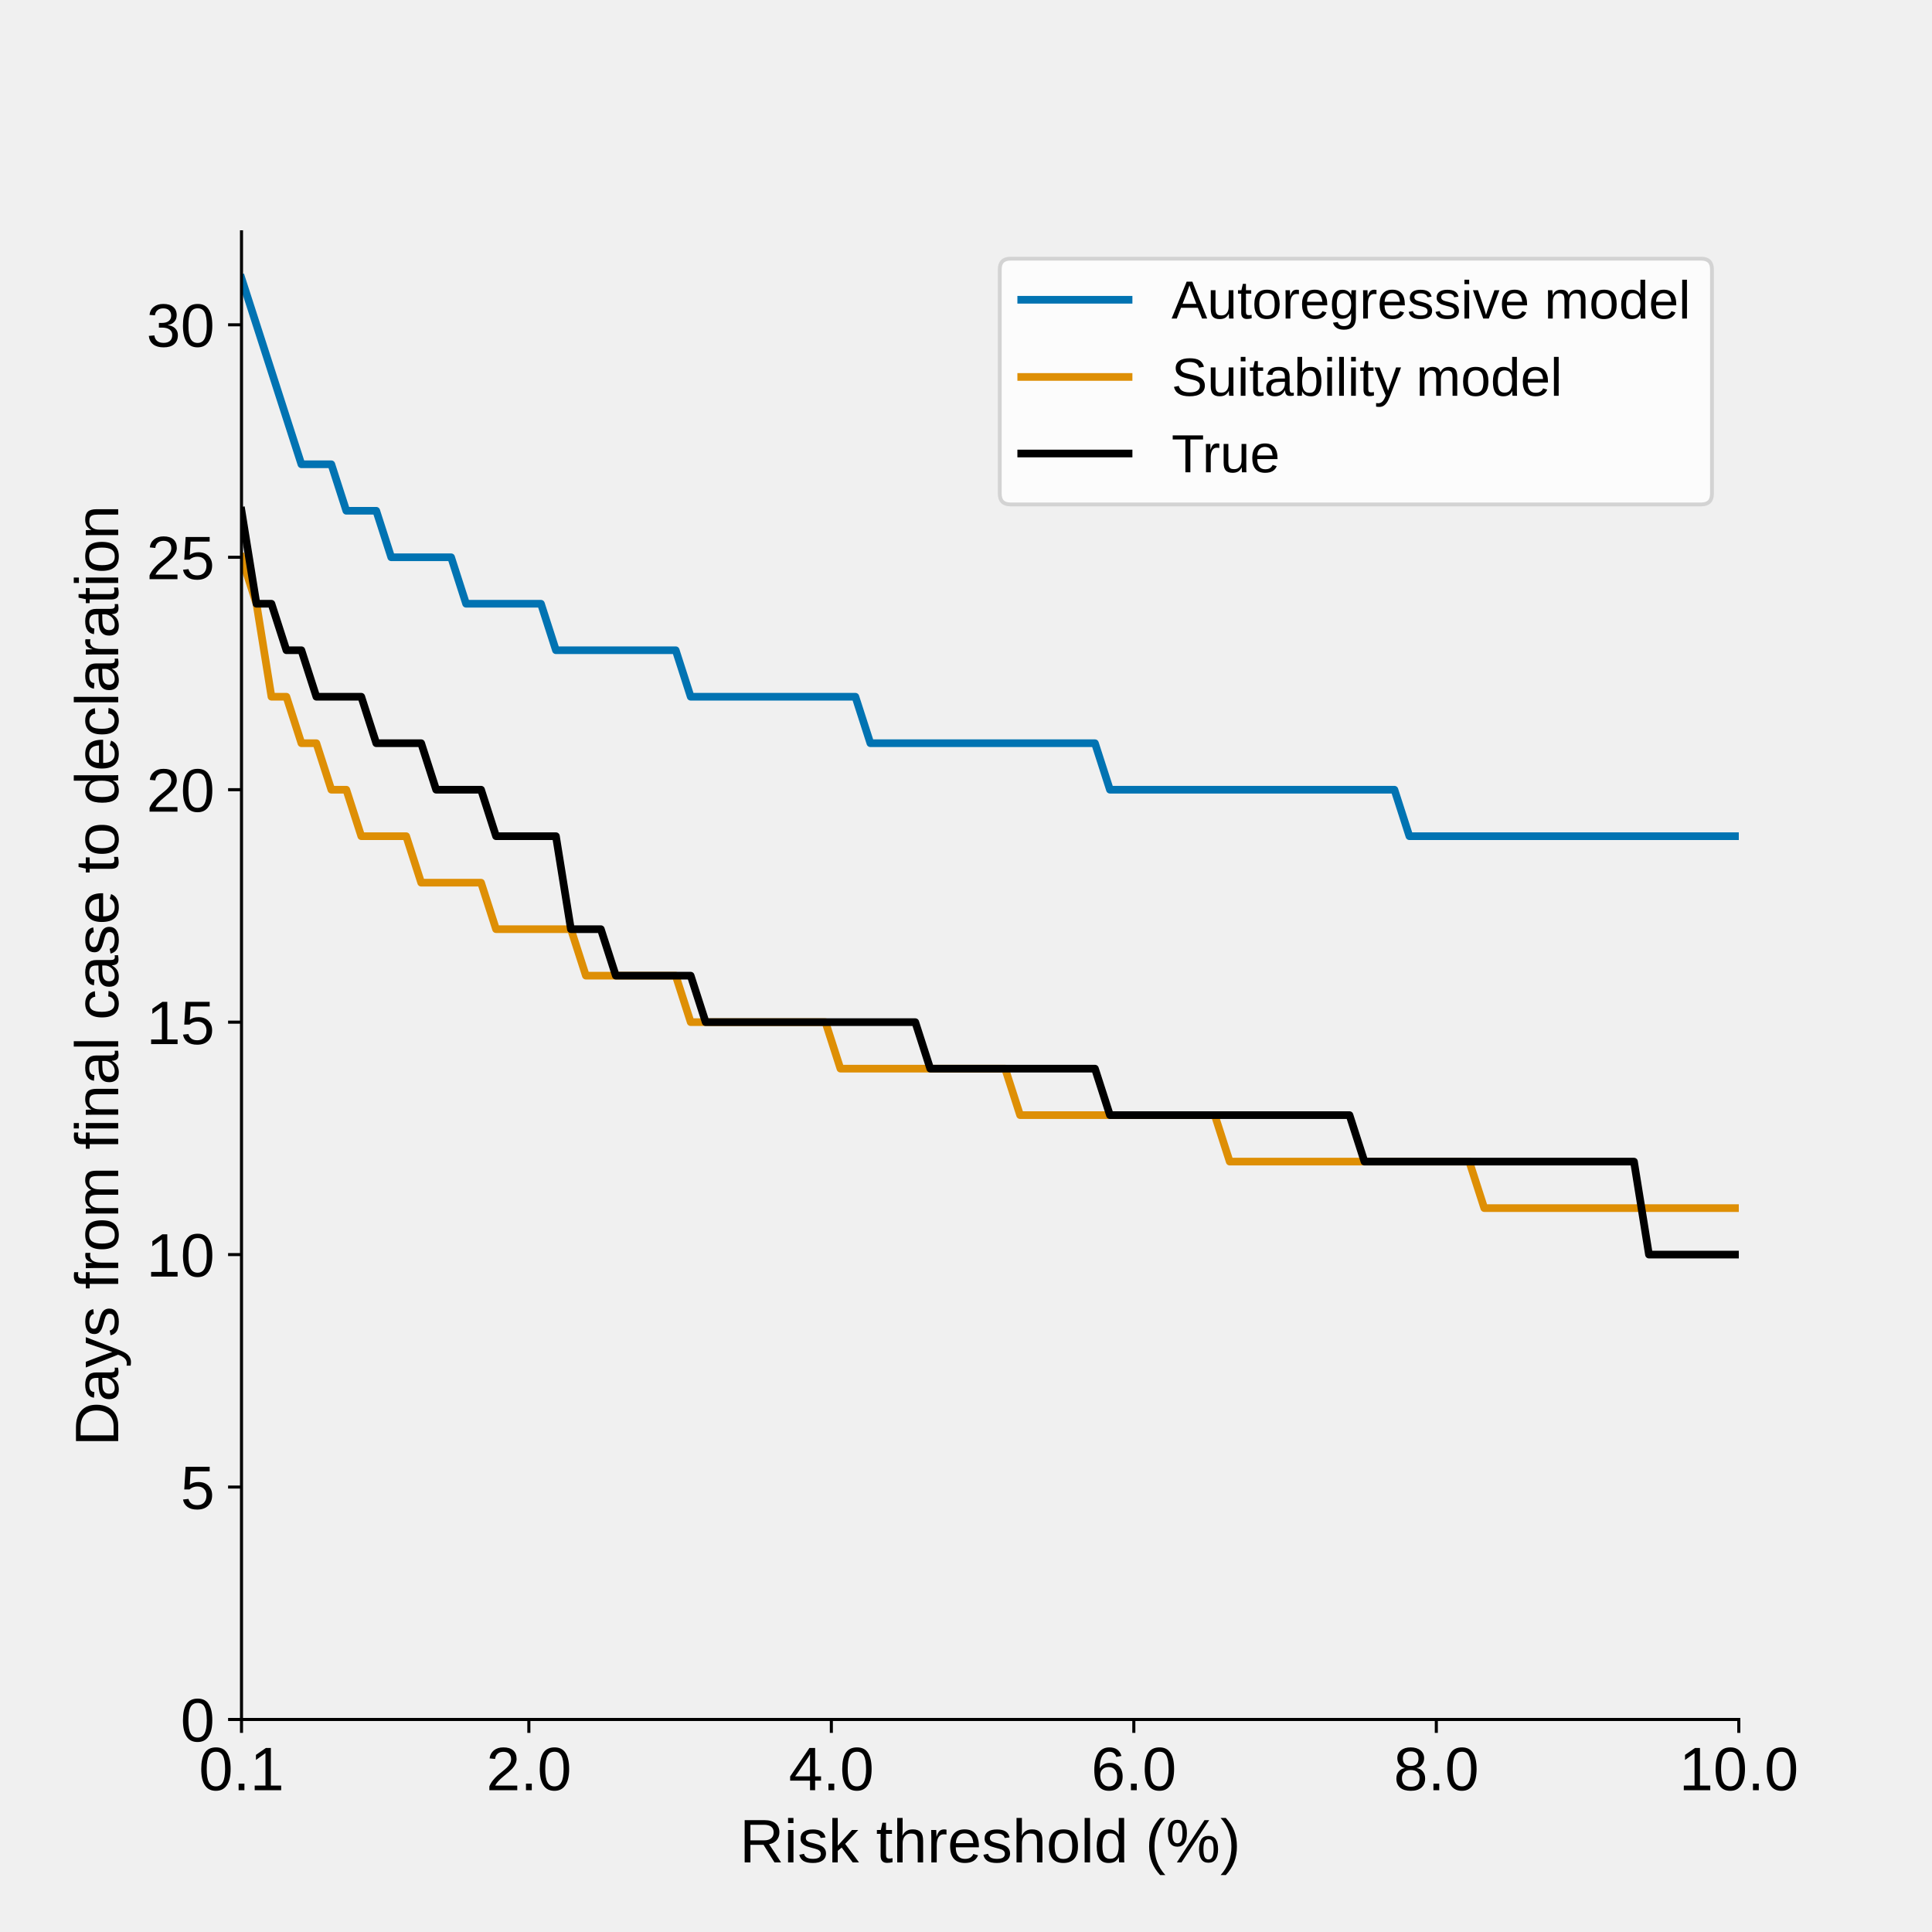
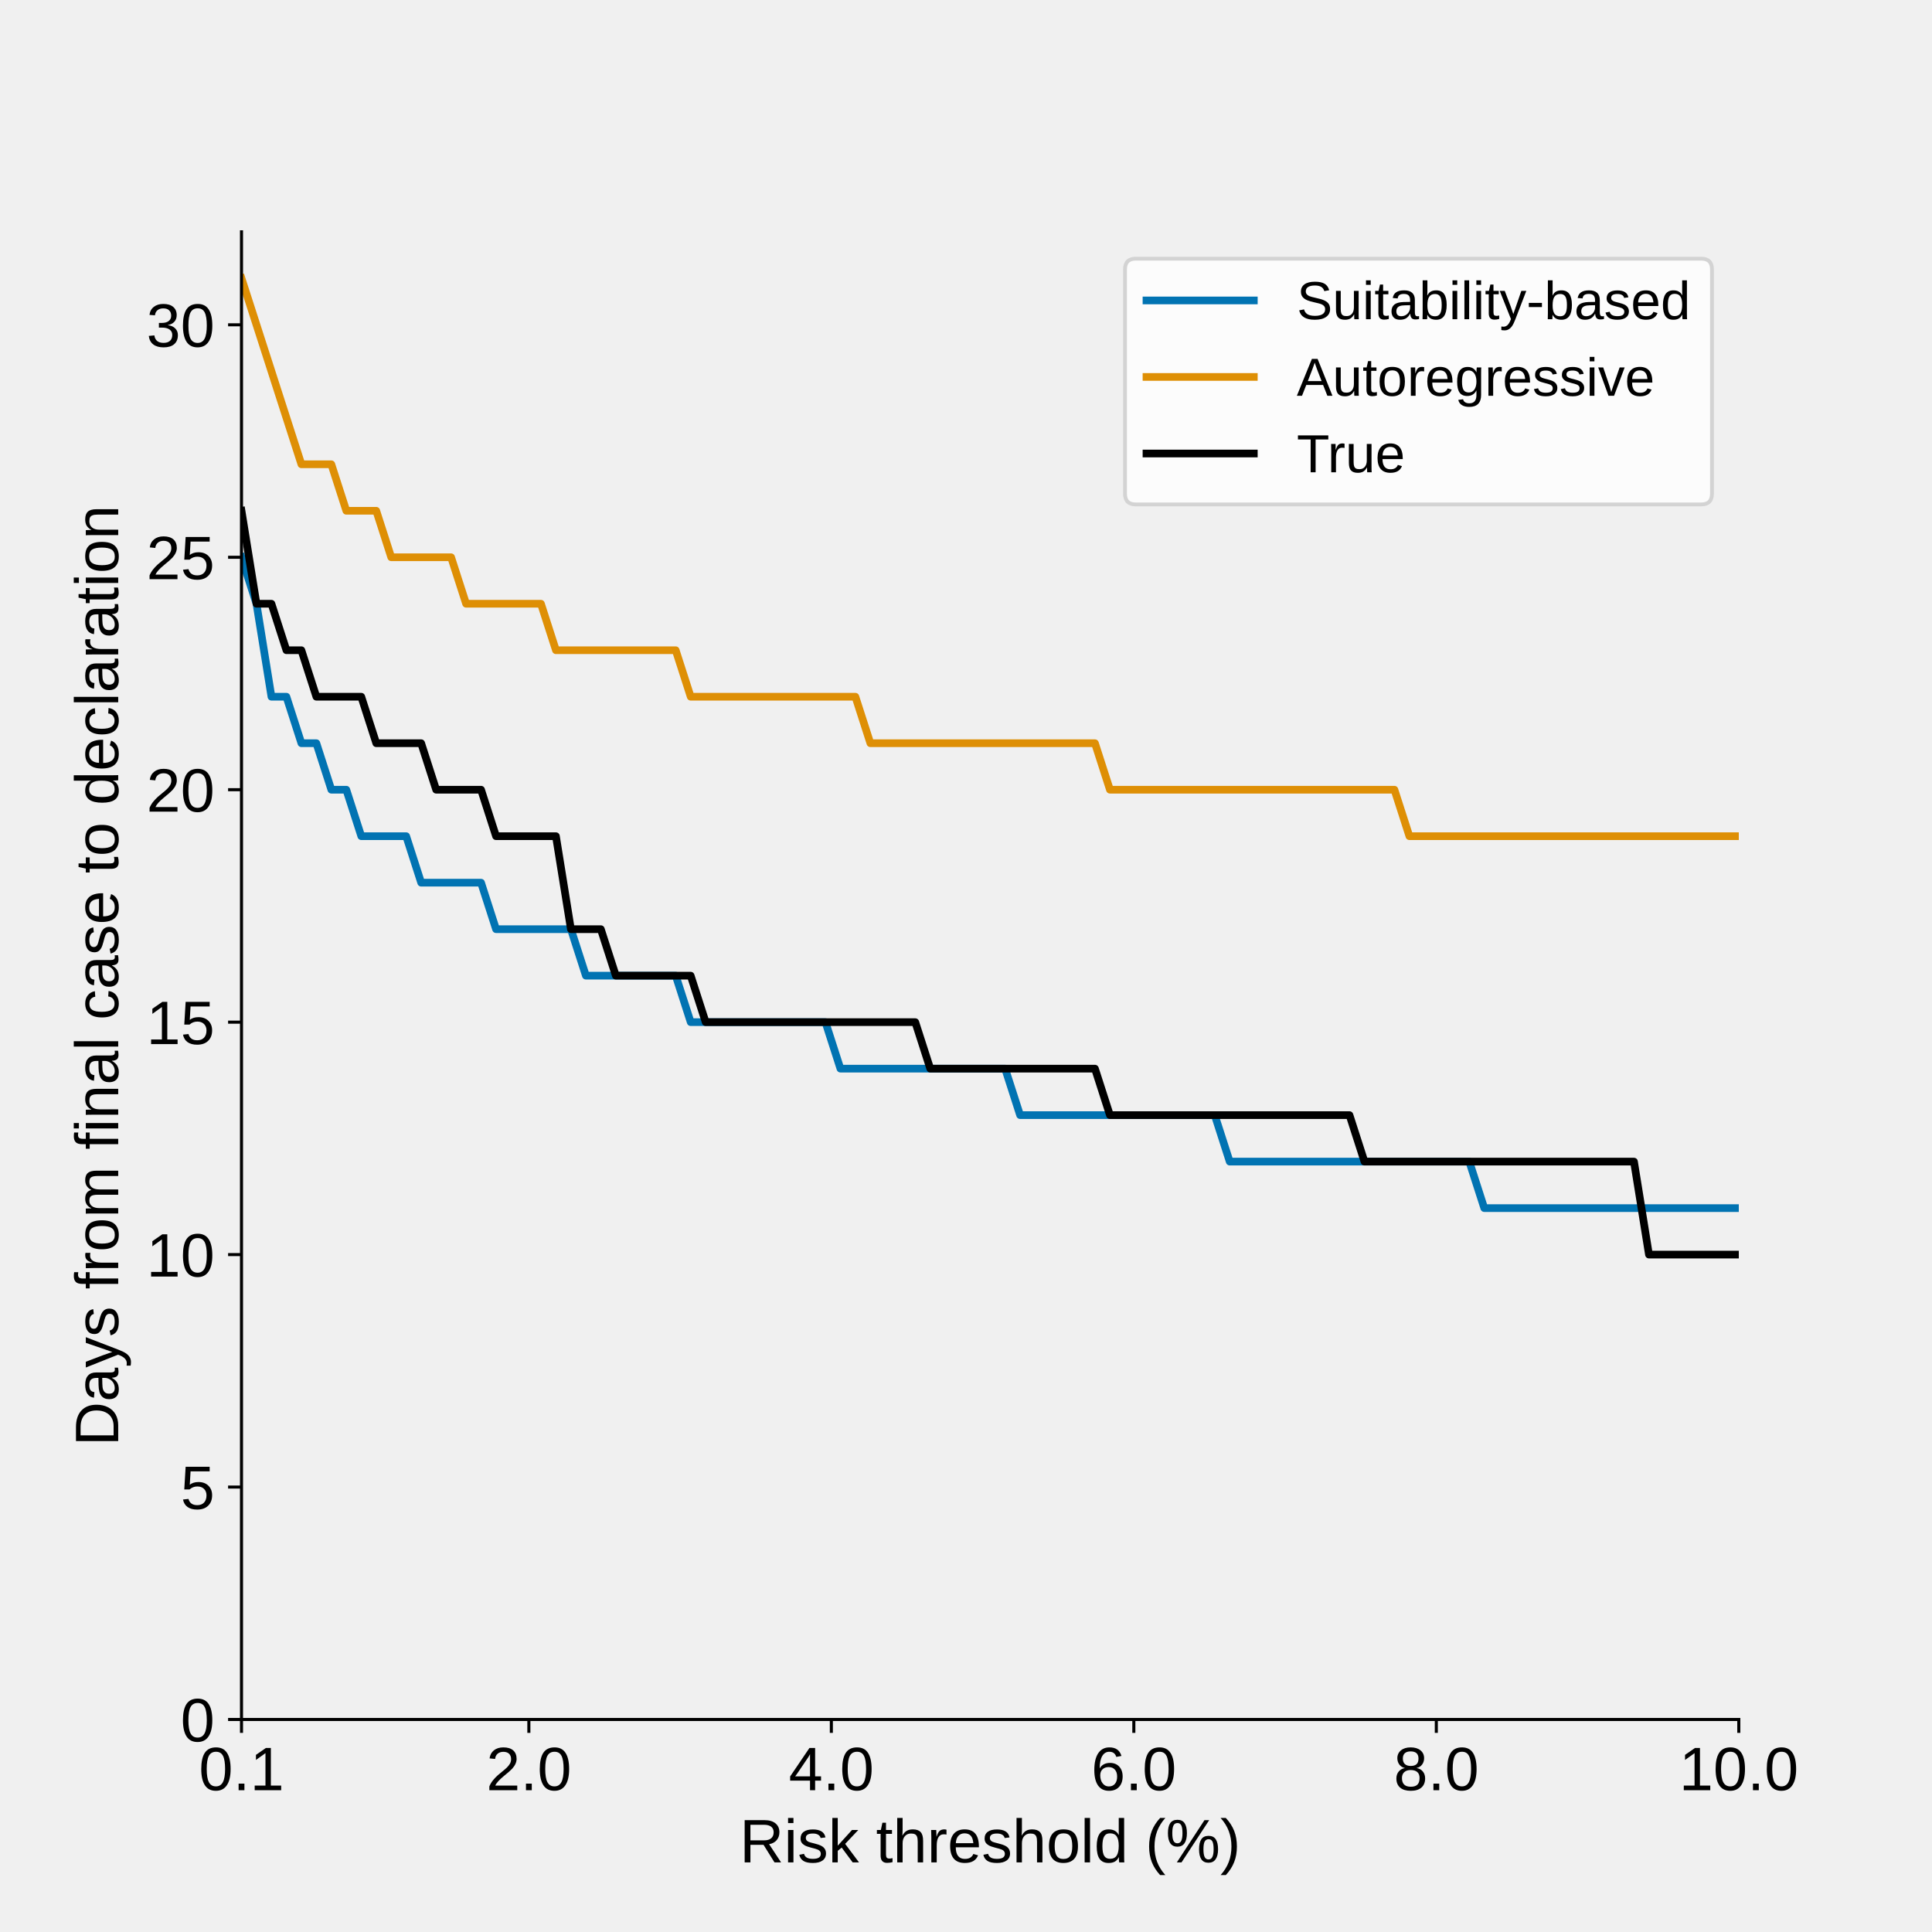
<svg xmlns="http://www.w3.org/2000/svg" xmlns:xlink="http://www.w3.org/1999/xlink" width="504pt" height="504pt" viewBox="0 0 504 504" version="1.1">
  <defs>
    <style type="text/css">*{stroke-linejoin: round; stroke-linecap: butt}</style>
  </defs>
  <g id="figure_1">
    <g id="patch_1">
      <path d="M 0 504  L 504 504  L 504 0  L 0 0  L 0 504  z " style="fill: none" />
    </g>
    <g id="axes_1">
      <g id="patch_2">
        <path d="M 63 448.56  L 453.6 448.56  L 453.6 60.48  L 63 60.48  L 63 448.56  z " style="fill: none" />
      </g>
      <g id="matplotlib.axis_1">
        <g id="xtick_1">
          <g id="line2d_1">
            <defs>
-               <path id="m1f88be4fab" d="M 0 0  L 0 3.5  " style="stroke: #000000; stroke-width: 0.8" />
+               <path id="m56231db668" d="M 0 0  L 0 3.5  " style="stroke: #000000; stroke-width: 0.8" />
            </defs>
            <g>
-               <use xlink:href="#m1f88be4fab" x="63" y="448.56" style="stroke: #000000; stroke-width: 0.8" />
+               <use xlink:href="#m56231db668" x="63" y="448.56" style="stroke: #000000; stroke-width: 0.8" />
            </g>
          </g>
          <g id="text_1">
            <text style="font-size: 16px; font-family: 'Arial', sans-serif; text-anchor: middle" x="63" y="467.012" transform="rotate(-0 63 467.0125)">0.1</text>
          </g>
        </g>
        <g id="xtick_2">
          <g id="line2d_2">
            <g>
-               <use xlink:href="#m1f88be4fab" x="137.964" y="448.56" style="stroke: #000000; stroke-width: 0.8" />
+               <use xlink:href="#m56231db668" x="137.964" y="448.56" style="stroke: #000000; stroke-width: 0.8" />
            </g>
          </g>
          <g id="text_2">
            <text style="font-size: 16px; font-family: 'Arial', sans-serif; text-anchor: middle" x="137.964" y="467.012" transform="rotate(-0 137.9636 467.0125)">2.0</text>
          </g>
        </g>
        <g id="xtick_3">
          <g id="line2d_3">
            <g>
-               <use xlink:href="#m1f88be4fab" x="216.873" y="448.56" style="stroke: #000000; stroke-width: 0.8" />
+               <use xlink:href="#m56231db668" x="216.873" y="448.56" style="stroke: #000000; stroke-width: 0.8" />
            </g>
          </g>
          <g id="text_3">
            <text style="font-size: 16px; font-family: 'Arial', sans-serif; text-anchor: middle" x="216.873" y="467.012" transform="rotate(-0 216.8727 467.0125)">4.0</text>
          </g>
        </g>
        <g id="xtick_4">
          <g id="line2d_4">
            <g>
-               <use xlink:href="#m1f88be4fab" x="295.782" y="448.56" style="stroke: #000000; stroke-width: 0.8" />
+               <use xlink:href="#m56231db668" x="295.782" y="448.56" style="stroke: #000000; stroke-width: 0.8" />
            </g>
          </g>
          <g id="text_4">
            <text style="font-size: 16px; font-family: 'Arial', sans-serif; text-anchor: middle" x="295.782" y="467.012" transform="rotate(-0 295.7818 467.0125)">6.0</text>
          </g>
        </g>
        <g id="xtick_5">
          <g id="line2d_5">
            <g>
-               <use xlink:href="#m1f88be4fab" x="374.691" y="448.56" style="stroke: #000000; stroke-width: 0.8" />
+               <use xlink:href="#m56231db668" x="374.691" y="448.56" style="stroke: #000000; stroke-width: 0.8" />
            </g>
          </g>
          <g id="text_5">
            <text style="font-size: 16px; font-family: 'Arial', sans-serif; text-anchor: middle" x="374.691" y="467.012" transform="rotate(-0 374.6909 467.0125)">8.0</text>
          </g>
        </g>
        <g id="xtick_6">
          <g id="line2d_6">
            <g>
-               <use xlink:href="#m1f88be4fab" x="453.6" y="448.56" style="stroke: #000000; stroke-width: 0.8" />
+               <use xlink:href="#m56231db668" x="453.6" y="448.56" style="stroke: #000000; stroke-width: 0.8" />
            </g>
          </g>
          <g id="text_6">
            <text style="font-size: 16px; font-family: 'Arial', sans-serif; text-anchor: middle" x="453.6" y="467.012" transform="rotate(-0 453.6 467.0125)">10.0</text>
          </g>
        </g>
        <g id="text_7">
          <text style="font-size: 16px; font-family: 'Arial', sans-serif; text-anchor: middle" x="258.3" y="485.84" transform="rotate(-0 258.3 485.84)">Risk threshold (%)</text>
        </g>
      </g>
      <g id="matplotlib.axis_2">
        <g id="ytick_1">
          <g id="line2d_7">
            <defs>
-               <path id="m091e26511a" d="M 0 0  L -3.5 0  " style="stroke: #000000; stroke-width: 0.8" />
+               <path id="madae9a0e77" d="M 0 0  L -3.5 0  " style="stroke: #000000; stroke-width: 0.8" />
            </defs>
            <g>
-               <use xlink:href="#m091e26511a" x="63" y="448.56" style="stroke: #000000; stroke-width: 0.8" />
+               <use xlink:href="#madae9a0e77" x="63" y="448.56" style="stroke: #000000; stroke-width: 0.8" />
            </g>
          </g>
          <g id="text_8">
            <text style="font-size: 16px; font-family: 'Arial', sans-serif; text-anchor: end" x="56" y="454.286" transform="rotate(-0 56 454.2862)">0</text>
          </g>
        </g>
        <g id="ytick_2">
          <g id="line2d_8">
            <g>
-               <use xlink:href="#m091e26511a" x="63" y="387.923" style="stroke: #000000; stroke-width: 0.8" />
+               <use xlink:href="#madae9a0e77" x="63" y="387.923" style="stroke: #000000; stroke-width: 0.8" />
            </g>
          </g>
          <g id="text_9">
            <text style="font-size: 16px; font-family: 'Arial', sans-serif; text-anchor: end" x="56" y="393.649" transform="rotate(-0 56 393.6488)">5</text>
          </g>
        </g>
        <g id="ytick_3">
          <g id="line2d_9">
            <g>
-               <use xlink:href="#m091e26511a" x="63" y="327.285" style="stroke: #000000; stroke-width: 0.8" />
+               <use xlink:href="#madae9a0e77" x="63" y="327.285" style="stroke: #000000; stroke-width: 0.8" />
            </g>
          </g>
          <g id="text_10">
            <text style="font-size: 16px; font-family: 'Arial', sans-serif; text-anchor: end" x="56" y="333.011" transform="rotate(-0 56 333.0113)">10</text>
          </g>
        </g>
        <g id="ytick_4">
          <g id="line2d_10">
            <g>
-               <use xlink:href="#m091e26511a" x="63" y="266.647" style="stroke: #000000; stroke-width: 0.8" />
+               <use xlink:href="#madae9a0e77" x="63" y="266.647" style="stroke: #000000; stroke-width: 0.8" />
            </g>
          </g>
          <g id="text_11">
            <text style="font-size: 16px; font-family: 'Arial', sans-serif; text-anchor: end" x="56" y="272.374" transform="rotate(-0 56 272.3737)">15</text>
          </g>
        </g>
        <g id="ytick_5">
          <g id="line2d_11">
            <g>
-               <use xlink:href="#m091e26511a" x="63" y="206.01" style="stroke: #000000; stroke-width: 0.8" />
+               <use xlink:href="#madae9a0e77" x="63" y="206.01" style="stroke: #000000; stroke-width: 0.8" />
            </g>
          </g>
          <g id="text_12">
            <text style="font-size: 16px; font-family: 'Arial', sans-serif; text-anchor: end" x="56" y="211.736" transform="rotate(-0 56 211.7363)">20</text>
          </g>
        </g>
        <g id="ytick_6">
          <g id="line2d_12">
            <g>
-               <use xlink:href="#m091e26511a" x="63" y="145.373" style="stroke: #000000; stroke-width: 0.8" />
+               <use xlink:href="#madae9a0e77" x="63" y="145.373" style="stroke: #000000; stroke-width: 0.8" />
            </g>
          </g>
          <g id="text_13">
            <text style="font-size: 16px; font-family: 'Arial', sans-serif; text-anchor: end" x="56" y="151.099" transform="rotate(-0 56 151.0987)">25</text>
          </g>
        </g>
        <g id="ytick_7">
          <g id="line2d_13">
            <g>
-               <use xlink:href="#m091e26511a" x="63" y="84.735" style="stroke: #000000; stroke-width: 0.8" />
+               <use xlink:href="#madae9a0e77" x="63" y="84.735" style="stroke: #000000; stroke-width: 0.8" />
            </g>
          </g>
          <g id="text_14">
            <text style="font-size: 16px; font-family: 'Arial', sans-serif; text-anchor: end" x="56" y="90.461" transform="rotate(-0 56 90.46125)">30</text>
          </g>
        </g>
        <g id="text_15">
          <text style="font-size: 16px; font-family: 'Arial', sans-serif; text-anchor: middle" x="30.837" y="254.52" transform="rotate(-90 30.8375 254.52)">Days from final case to declaration</text>
        </g>
      </g>
      <g id="line2d_14">
-         <path d="M 63 72.608  L 66.906 84.735  L 70.812 96.862  L 74.718 108.99  L 78.624 121.118  L 82.53 121.118  L 86.436 121.118  L 90.342 133.245  L 94.248 133.245  L 98.154 133.245  L 102.06 145.373  L 105.966 145.373  L 109.872 145.373  L 113.778 145.373  L 117.684 145.373  L 121.59 157.5  L 125.496 157.5  L 129.402 157.5  L 133.308 157.5  L 137.214 157.5  L 141.12 157.5  L 145.026 169.627  L 148.932 169.627  L 152.838 169.627  L 156.744 169.627  L 160.65 169.627  L 164.556 169.627  L 168.462 169.627  L 172.368 169.627  L 176.274 169.627  L 180.18 181.755  L 184.086 181.755  L 187.992 181.755  L 191.898 181.755  L 195.804 181.755  L 199.71 181.755  L 203.616 181.755  L 207.522 181.755  L 211.428 181.755  L 215.334 181.755  L 219.24 181.755  L 223.146 181.755  L 227.052 193.882  L 230.958 193.882  L 234.864 193.882  L 238.77 193.882  L 242.676 193.882  L 246.582 193.882  L 250.488 193.882  L 254.394 193.882  L 258.3 193.882  L 262.206 193.882  L 266.112 193.882  L 270.018 193.882  L 273.924 193.882  L 277.83 193.882  L 281.736 193.882  L 285.642 193.882  L 289.548 206.01  L 293.454 206.01  L 297.36 206.01  L 301.266 206.01  L 305.172 206.01  L 309.078 206.01  L 312.984 206.01  L 316.89 206.01  L 320.796 206.01  L 324.702 206.01  L 328.608 206.01  L 332.514 206.01  L 336.42 206.01  L 340.326 206.01  L 344.232 206.01  L 348.138 206.01  L 352.044 206.01  L 355.95 206.01  L 359.856 206.01  L 363.762 206.01  L 367.668 218.137  L 371.574 218.137  L 375.48 218.137  L 379.386 218.137  L 383.292 218.137  L 387.198 218.137  L 391.104 218.137  L 395.01 218.137  L 398.916 218.137  L 402.822 218.137  L 406.728 218.137  L 410.634 218.137  L 414.54 218.137  L 418.446 218.137  L 422.352 218.137  L 426.258 218.137  L 430.164 218.137  L 434.07 218.137  L 437.976 218.137  L 441.882 218.137  L 445.788 218.137  L 449.694 218.137  L 453.6 218.137  " clip-path="url(#p57fa83ec21)" style="fill: none; stroke: #0173b2; stroke-width: 2; stroke-linecap: square" />
+         <path d="M 63 145.373  L 66.906 157.5  L 70.812 181.755  L 74.718 181.755  L 78.624 193.882  L 82.53 193.882  L 86.436 206.01  L 90.342 206.01  L 94.248 218.137  L 98.154 218.137  L 102.06 218.137  L 105.966 218.137  L 109.872 230.265  L 113.778 230.265  L 117.684 230.265  L 121.59 230.265  L 125.496 230.265  L 129.402 242.393  L 133.308 242.393  L 137.214 242.393  L 141.12 242.393  L 145.026 242.393  L 148.932 242.393  L 152.838 254.52  L 156.744 254.52  L 160.65 254.52  L 164.556 254.52  L 168.462 254.52  L 172.368 254.52  L 176.274 254.52  L 180.18 266.647  L 184.086 266.647  L 187.992 266.647  L 191.898 266.647  L 195.804 266.647  L 199.71 266.647  L 203.616 266.647  L 207.522 266.647  L 211.428 266.647  L 215.334 266.647  L 219.24 278.775  L 223.146 278.775  L 227.052 278.775  L 230.958 278.775  L 234.864 278.775  L 238.77 278.775  L 242.676 278.775  L 246.582 278.775  L 250.488 278.775  L 254.394 278.775  L 258.3 278.775  L 262.206 278.775  L 266.112 290.902  L 270.018 290.902  L 273.924 290.902  L 277.83 290.902  L 281.736 290.902  L 285.642 290.902  L 289.548 290.902  L 293.454 290.902  L 297.36 290.902  L 301.266 290.902  L 305.172 290.902  L 309.078 290.902  L 312.984 290.902  L 316.89 290.902  L 320.796 303.03  L 324.702 303.03  L 328.608 303.03  L 332.514 303.03  L 336.42 303.03  L 340.326 303.03  L 344.232 303.03  L 348.138 303.03  L 352.044 303.03  L 355.95 303.03  L 359.856 303.03  L 363.762 303.03  L 367.668 303.03  L 371.574 303.03  L 375.48 303.03  L 379.386 303.03  L 383.292 303.03  L 387.198 315.158  L 391.104 315.158  L 395.01 315.158  L 398.916 315.158  L 402.822 315.158  L 406.728 315.158  L 410.634 315.158  L 414.54 315.158  L 418.446 315.158  L 422.352 315.158  L 426.258 315.158  L 430.164 315.158  L 434.07 315.158  L 437.976 315.158  L 441.882 315.158  L 445.788 315.158  L 449.694 315.158  L 453.6 315.158  " clip-path="url(#pbdb9d086e5)" style="fill: none; stroke: #0173b2; stroke-width: 2; stroke-linecap: square" />
      </g>
      <g id="line2d_15">
-         <path d="M 63 145.373  L 66.906 157.5  L 70.812 181.755  L 74.718 181.755  L 78.624 193.882  L 82.53 193.882  L 86.436 206.01  L 90.342 206.01  L 94.248 218.137  L 98.154 218.137  L 102.06 218.137  L 105.966 218.137  L 109.872 230.265  L 113.778 230.265  L 117.684 230.265  L 121.59 230.265  L 125.496 230.265  L 129.402 242.393  L 133.308 242.393  L 137.214 242.393  L 141.12 242.393  L 145.026 242.393  L 148.932 242.393  L 152.838 254.52  L 156.744 254.52  L 160.65 254.52  L 164.556 254.52  L 168.462 254.52  L 172.368 254.52  L 176.274 254.52  L 180.18 266.647  L 184.086 266.647  L 187.992 266.647  L 191.898 266.647  L 195.804 266.647  L 199.71 266.647  L 203.616 266.647  L 207.522 266.647  L 211.428 266.647  L 215.334 266.647  L 219.24 278.775  L 223.146 278.775  L 227.052 278.775  L 230.958 278.775  L 234.864 278.775  L 238.77 278.775  L 242.676 278.775  L 246.582 278.775  L 250.488 278.775  L 254.394 278.775  L 258.3 278.775  L 262.206 278.775  L 266.112 290.902  L 270.018 290.902  L 273.924 290.902  L 277.83 290.902  L 281.736 290.902  L 285.642 290.902  L 289.548 290.902  L 293.454 290.902  L 297.36 290.902  L 301.266 290.902  L 305.172 290.902  L 309.078 290.902  L 312.984 290.902  L 316.89 290.902  L 320.796 303.03  L 324.702 303.03  L 328.608 303.03  L 332.514 303.03  L 336.42 303.03  L 340.326 303.03  L 344.232 303.03  L 348.138 303.03  L 352.044 303.03  L 355.95 303.03  L 359.856 303.03  L 363.762 303.03  L 367.668 303.03  L 371.574 303.03  L 375.48 303.03  L 379.386 303.03  L 383.292 303.03  L 387.198 315.158  L 391.104 315.158  L 395.01 315.158  L 398.916 315.158  L 402.822 315.158  L 406.728 315.158  L 410.634 315.158  L 414.54 315.158  L 418.446 315.158  L 422.352 315.158  L 426.258 315.158  L 430.164 315.158  L 434.07 315.158  L 437.976 315.158  L 441.882 315.158  L 445.788 315.158  L 449.694 315.158  L 453.6 315.158  " clip-path="url(#p57fa83ec21)" style="fill: none; stroke: #de8f05; stroke-width: 2; stroke-linecap: square" />
+         <path d="M 63 72.608  L 66.906 84.735  L 70.812 96.862  L 74.718 108.99  L 78.624 121.118  L 82.53 121.118  L 86.436 121.118  L 90.342 133.245  L 94.248 133.245  L 98.154 133.245  L 102.06 145.373  L 105.966 145.373  L 109.872 145.373  L 113.778 145.373  L 117.684 145.373  L 121.59 157.5  L 125.496 157.5  L 129.402 157.5  L 133.308 157.5  L 137.214 157.5  L 141.12 157.5  L 145.026 169.627  L 148.932 169.627  L 152.838 169.627  L 156.744 169.627  L 160.65 169.627  L 164.556 169.627  L 168.462 169.627  L 172.368 169.627  L 176.274 169.627  L 180.18 181.755  L 184.086 181.755  L 187.992 181.755  L 191.898 181.755  L 195.804 181.755  L 199.71 181.755  L 203.616 181.755  L 207.522 181.755  L 211.428 181.755  L 215.334 181.755  L 219.24 181.755  L 223.146 181.755  L 227.052 193.882  L 230.958 193.882  L 234.864 193.882  L 238.77 193.882  L 242.676 193.882  L 246.582 193.882  L 250.488 193.882  L 254.394 193.882  L 258.3 193.882  L 262.206 193.882  L 266.112 193.882  L 270.018 193.882  L 273.924 193.882  L 277.83 193.882  L 281.736 193.882  L 285.642 193.882  L 289.548 206.01  L 293.454 206.01  L 297.36 206.01  L 301.266 206.01  L 305.172 206.01  L 309.078 206.01  L 312.984 206.01  L 316.89 206.01  L 320.796 206.01  L 324.702 206.01  L 328.608 206.01  L 332.514 206.01  L 336.42 206.01  L 340.326 206.01  L 344.232 206.01  L 348.138 206.01  L 352.044 206.01  L 355.95 206.01  L 359.856 206.01  L 363.762 206.01  L 367.668 218.137  L 371.574 218.137  L 375.48 218.137  L 379.386 218.137  L 383.292 218.137  L 387.198 218.137  L 391.104 218.137  L 395.01 218.137  L 398.916 218.137  L 402.822 218.137  L 406.728 218.137  L 410.634 218.137  L 414.54 218.137  L 418.446 218.137  L 422.352 218.137  L 426.258 218.137  L 430.164 218.137  L 434.07 218.137  L 437.976 218.137  L 441.882 218.137  L 445.788 218.137  L 449.694 218.137  L 453.6 218.137  " clip-path="url(#pbdb9d086e5)" style="fill: none; stroke: #de8f05; stroke-width: 2; stroke-linecap: square" />
      </g>
      <g id="line2d_16">
-         <path d="M 63 133.245  L 66.906 157.5  L 70.812 157.5  L 74.718 169.627  L 78.624 169.627  L 82.53 181.755  L 86.436 181.755  L 90.342 181.755  L 94.248 181.755  L 98.154 193.882  L 102.06 193.882  L 105.966 193.882  L 109.872 193.882  L 113.778 206.01  L 117.684 206.01  L 121.59 206.01  L 125.496 206.01  L 129.402 218.137  L 133.308 218.137  L 137.214 218.137  L 141.12 218.137  L 145.026 218.137  L 148.932 242.393  L 152.838 242.393  L 156.744 242.393  L 160.65 254.52  L 164.556 254.52  L 168.462 254.52  L 172.368 254.52  L 176.274 254.52  L 180.18 254.52  L 184.086 266.647  L 187.992 266.647  L 191.898 266.647  L 195.804 266.647  L 199.71 266.647  L 203.616 266.647  L 207.522 266.647  L 211.428 266.647  L 215.334 266.647  L 219.24 266.647  L 223.146 266.647  L 227.052 266.647  L 230.958 266.647  L 234.864 266.647  L 238.77 266.647  L 242.676 278.775  L 246.582 278.775  L 250.488 278.775  L 254.394 278.775  L 258.3 278.775  L 262.206 278.775  L 266.112 278.775  L 270.018 278.775  L 273.924 278.775  L 277.83 278.775  L 281.736 278.775  L 285.642 278.775  L 289.548 290.902  L 293.454 290.902  L 297.36 290.902  L 301.266 290.902  L 305.172 290.902  L 309.078 290.902  L 312.984 290.902  L 316.89 290.902  L 320.796 290.902  L 324.702 290.902  L 328.608 290.902  L 332.514 290.902  L 336.42 290.902  L 340.326 290.902  L 344.232 290.902  L 348.138 290.902  L 352.044 290.902  L 355.95 303.03  L 359.856 303.03  L 363.762 303.03  L 367.668 303.03  L 371.574 303.03  L 375.48 303.03  L 379.386 303.03  L 383.292 303.03  L 387.198 303.03  L 391.104 303.03  L 395.01 303.03  L 398.916 303.03  L 402.822 303.03  L 406.728 303.03  L 410.634 303.03  L 414.54 303.03  L 418.446 303.03  L 422.352 303.03  L 426.258 303.03  L 430.164 327.285  L 434.07 327.285  L 437.976 327.285  L 441.882 327.285  L 445.788 327.285  L 449.694 327.285  L 453.6 327.285  " clip-path="url(#p57fa83ec21)" style="fill: none; stroke: #000000; stroke-width: 2; stroke-linecap: square" />
+         <path d="M 63 133.245  L 66.906 157.5  L 70.812 157.5  L 74.718 169.627  L 78.624 169.627  L 82.53 181.755  L 86.436 181.755  L 90.342 181.755  L 94.248 181.755  L 98.154 193.882  L 102.06 193.882  L 105.966 193.882  L 109.872 193.882  L 113.778 206.01  L 117.684 206.01  L 121.59 206.01  L 125.496 206.01  L 129.402 218.137  L 133.308 218.137  L 137.214 218.137  L 141.12 218.137  L 145.026 218.137  L 148.932 242.393  L 152.838 242.393  L 156.744 242.393  L 160.65 254.52  L 164.556 254.52  L 168.462 254.52  L 172.368 254.52  L 176.274 254.52  L 180.18 254.52  L 184.086 266.647  L 187.992 266.647  L 191.898 266.647  L 195.804 266.647  L 199.71 266.647  L 203.616 266.647  L 207.522 266.647  L 211.428 266.647  L 215.334 266.647  L 219.24 266.647  L 223.146 266.647  L 227.052 266.647  L 230.958 266.647  L 234.864 266.647  L 238.77 266.647  L 242.676 278.775  L 246.582 278.775  L 250.488 278.775  L 254.394 278.775  L 258.3 278.775  L 262.206 278.775  L 266.112 278.775  L 270.018 278.775  L 273.924 278.775  L 277.83 278.775  L 281.736 278.775  L 285.642 278.775  L 289.548 290.902  L 293.454 290.902  L 297.36 290.902  L 301.266 290.902  L 305.172 290.902  L 309.078 290.902  L 312.984 290.902  L 316.89 290.902  L 320.796 290.902  L 324.702 290.902  L 328.608 290.902  L 332.514 290.902  L 336.42 290.902  L 340.326 290.902  L 344.232 290.902  L 348.138 290.902  L 352.044 290.902  L 355.95 303.03  L 359.856 303.03  L 363.762 303.03  L 367.668 303.03  L 371.574 303.03  L 375.48 303.03  L 379.386 303.03  L 383.292 303.03  L 387.198 303.03  L 391.104 303.03  L 395.01 303.03  L 398.916 303.03  L 402.822 303.03  L 406.728 303.03  L 410.634 303.03  L 414.54 303.03  L 418.446 303.03  L 422.352 303.03  L 426.258 303.03  L 430.164 327.285  L 434.07 327.285  L 437.976 327.285  L 441.882 327.285  L 445.788 327.285  L 449.694 327.285  L 453.6 327.285  " clip-path="url(#pbdb9d086e5)" style="fill: none; stroke: #000000; stroke-width: 2; stroke-linecap: square" />
      </g>
      <g id="patch_3">
        <path d="M 63 448.56  L 63 60.48  " style="fill: none; stroke: #000000; stroke-width: 0.8; stroke-linejoin: miter; stroke-linecap: square" />
      </g>
      <g id="patch_4">
        <path d="M 63 448.56  L 453.6 448.56  " style="fill: none; stroke: #000000; stroke-width: 0.8; stroke-linejoin: miter; stroke-linecap: square" />
      </g>
      <g id="legend_1">
        <g id="patch_5">
-           <path d="M 263.609 131.589  L 443.8 131.589  Q 446.6 131.589 446.6 128.789  L 446.6 70.28  Q 446.6 67.48 443.8 67.48  L 263.609 67.48  Q 260.809 67.48 260.809 70.28  L 260.809 128.789  Q 260.809 131.589 263.609 131.589  z " style="fill: #ffffff; opacity: 0.8; stroke: #cccccc; stroke-linejoin: miter" />
+           <path d="M 296.282 131.589  L 443.8 131.589  Q 446.6 131.589 446.6 128.789  L 446.6 70.28  Q 446.6 67.48 443.8 67.48  L 296.282 67.48  Q 293.482 67.48 293.482 70.28  L 293.482 128.789  Q 293.482 131.589 296.282 131.589  z " style="fill: #ffffff; opacity: 0.8; stroke: #cccccc; stroke-linejoin: miter" />
        </g>
        <g id="line2d_17">
-           <path d="M 266.409 78.201  L 280.409 78.201  L 294.409 78.201  " style="fill: none; stroke: #0173b2; stroke-width: 2; stroke-linecap: square" />
+           <path d="M 299.082 78.372  L 313.082 78.372  L 327.082 78.372  " style="fill: none; stroke: #0173b2; stroke-width: 2; stroke-linecap: square" />
        </g>
        <g id="text_16">
-           <text style="font-size: 14px; font-family: 'Arial', sans-serif; text-anchor: start" x="305.609" y="83.101" transform="rotate(-0 305.6091 83.10094)">Autoregressive model</text>
+           <text style="font-size: 14px; font-family: 'Arial', sans-serif; text-anchor: start" x="338.282" y="83.272" transform="rotate(-0 338.2816 83.27156)">Suitability-based</text>
        </g>
        <g id="line2d_18">
-           <path d="M 266.409 98.339  L 280.409 98.339  L 294.409 98.339  " style="fill: none; stroke: #de8f05; stroke-width: 2; stroke-linecap: square" />
+           <path d="M 299.082 98.339  L 313.082 98.339  L 327.082 98.339  " style="fill: none; stroke: #de8f05; stroke-width: 2; stroke-linecap: square" />
        </g>
        <g id="text_17">
-           <text style="font-size: 14px; font-family: 'Arial', sans-serif; text-anchor: start" x="305.609" y="103.239" transform="rotate(-0 305.6091 103.2391)">Suitability model</text>
+           <text style="font-size: 14px; font-family: 'Arial', sans-serif; text-anchor: start" x="338.282" y="103.239" transform="rotate(-0 338.2816 103.2391)">Autoregressive</text>
        </g>
        <g id="line2d_19">
-           <path d="M 266.409 118.307  L 280.409 118.307  L 294.409 118.307  " style="fill: none; stroke: #000000; stroke-width: 2; stroke-linecap: square" />
+           <path d="M 299.082 118.307  L 313.082 118.307  L 327.082 118.307  " style="fill: none; stroke: #000000; stroke-width: 2; stroke-linecap: square" />
        </g>
        <g id="text_18">
-           <text style="font-size: 14px; font-family: 'Arial', sans-serif; text-anchor: start" x="305.609" y="123.207" transform="rotate(-0 305.6091 123.2066)">True</text>
+           <text style="font-size: 14px; font-family: 'Arial', sans-serif; text-anchor: start" x="338.282" y="123.207" transform="rotate(-0 338.2816 123.2066)">True</text>
        </g>
      </g>
    </g>
  </g>
  <defs>
-     <clipPath id="p57fa83ec21">
+     <clipPath id="pbdb9d086e5">
      <rect x="63" y="60.48" width="390.6" height="388.08" />
    </clipPath>
  </defs>
</svg>
